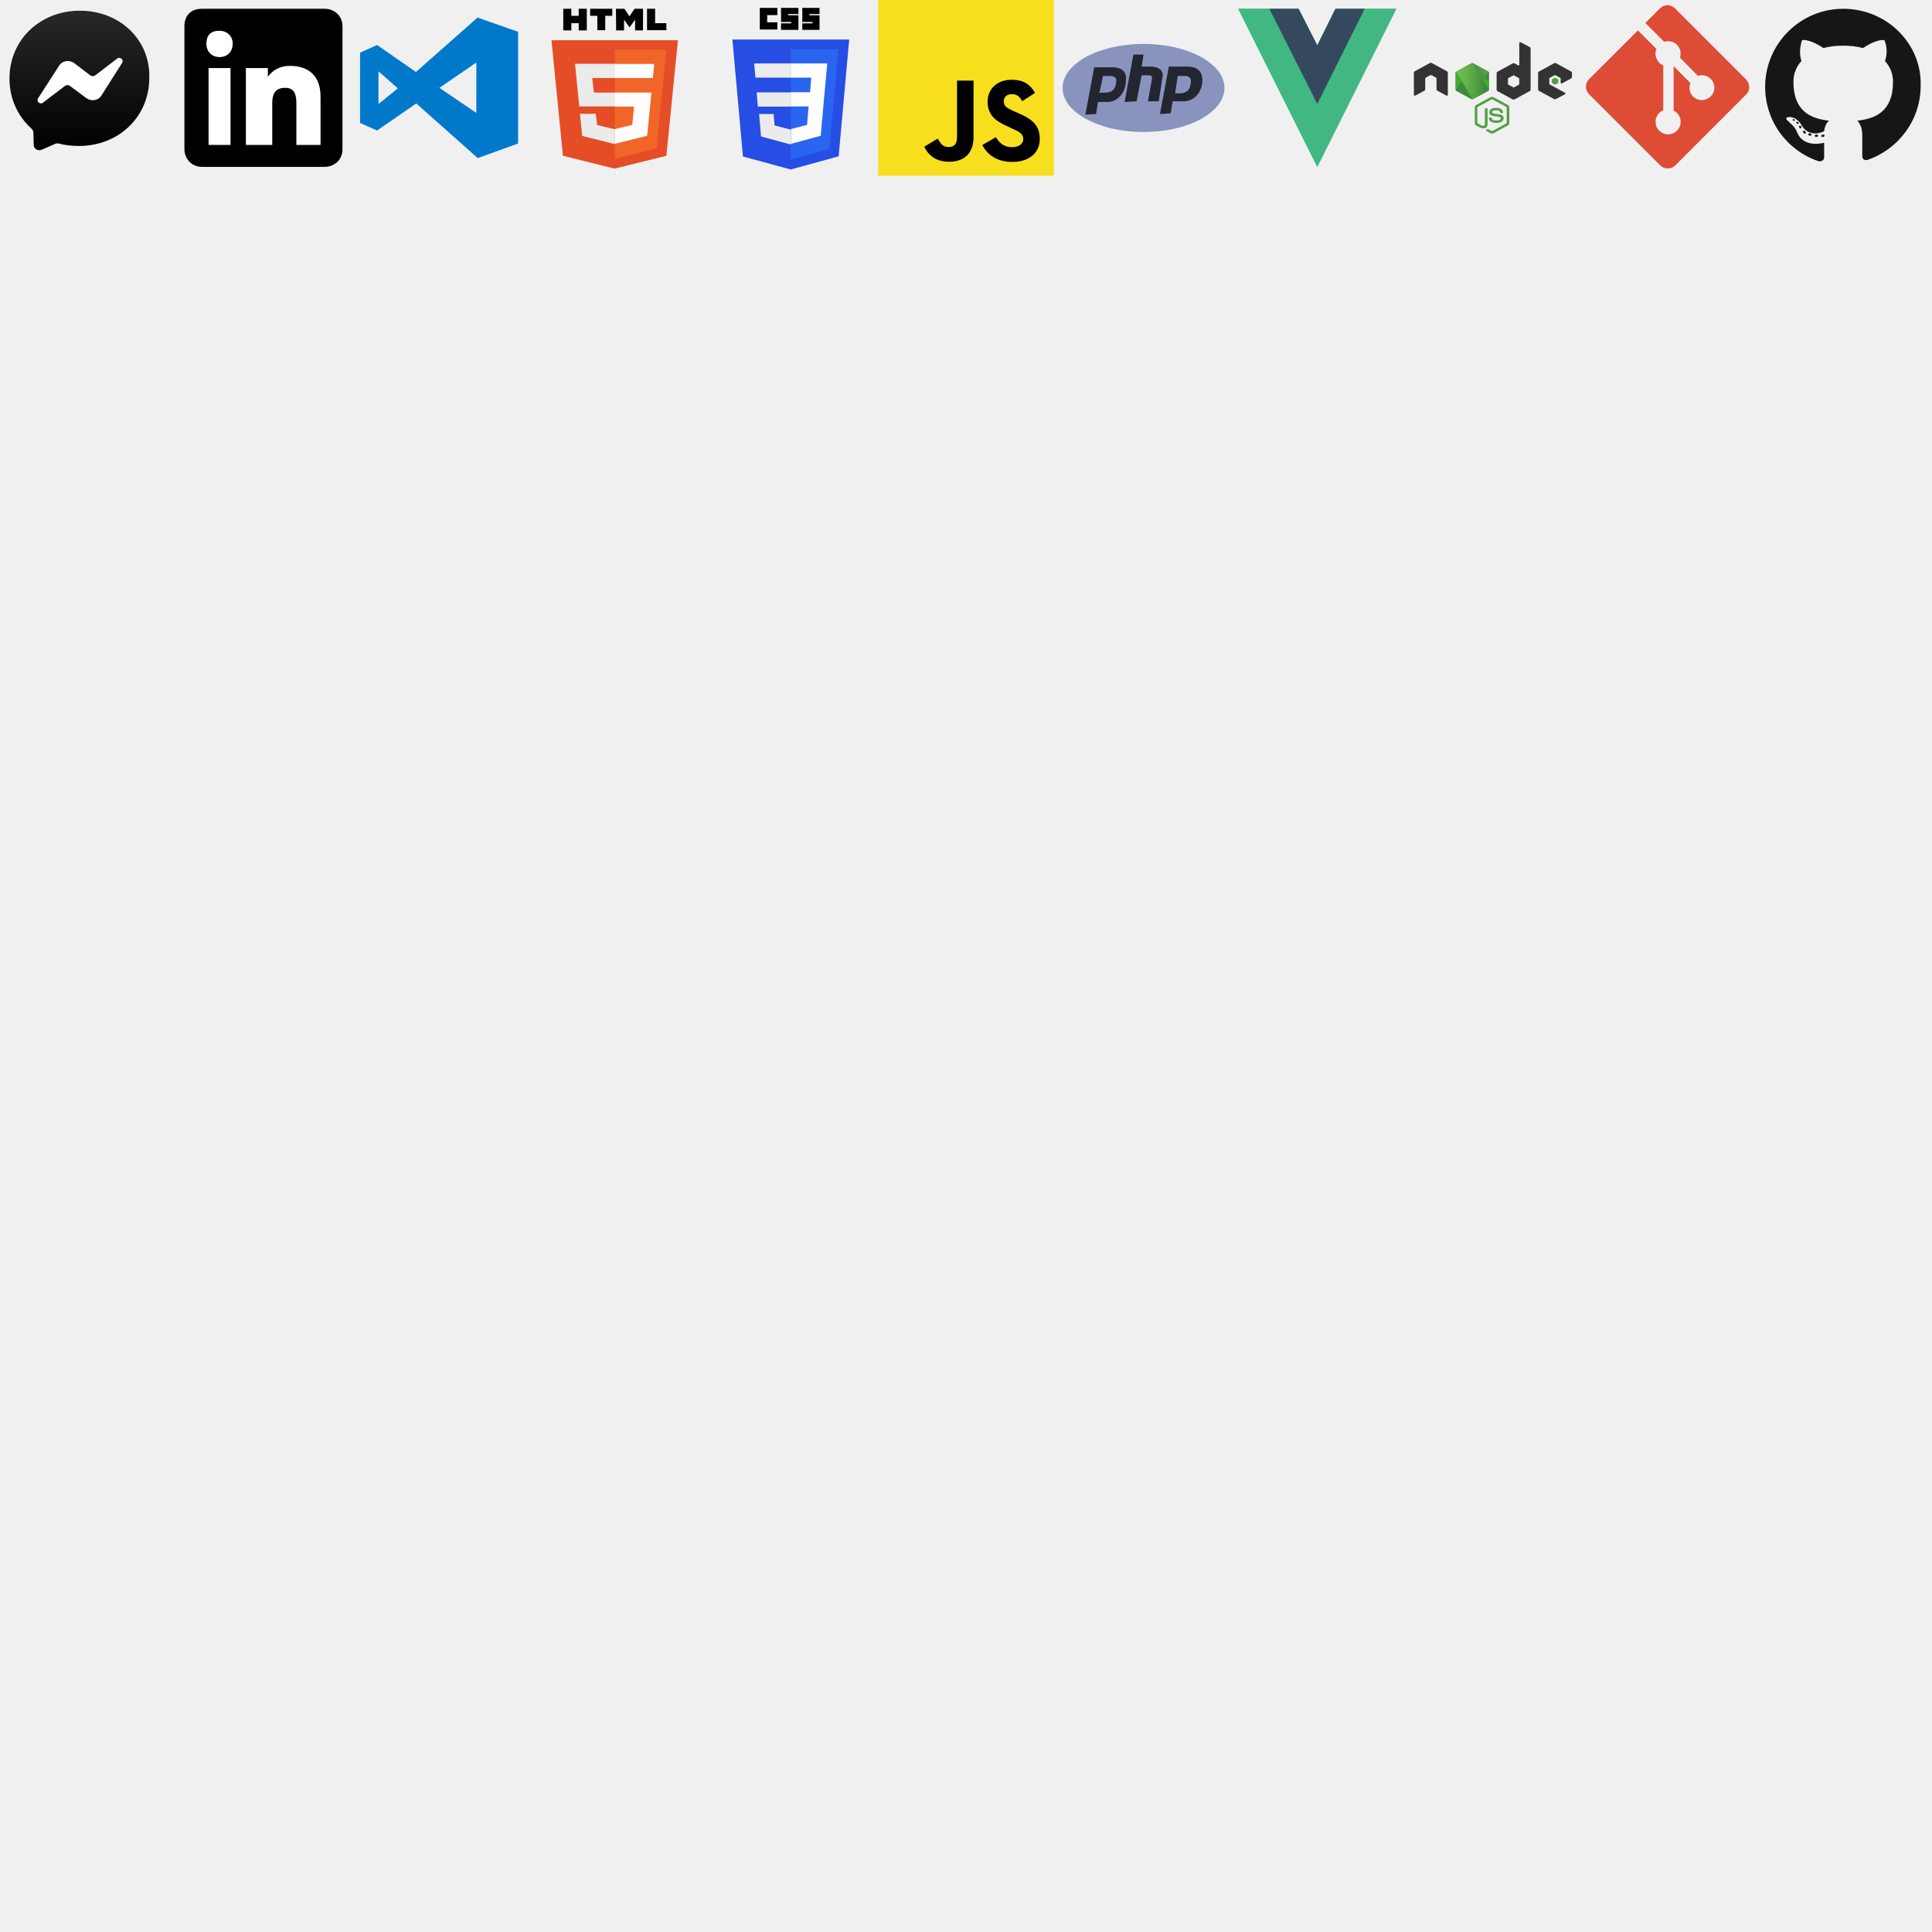
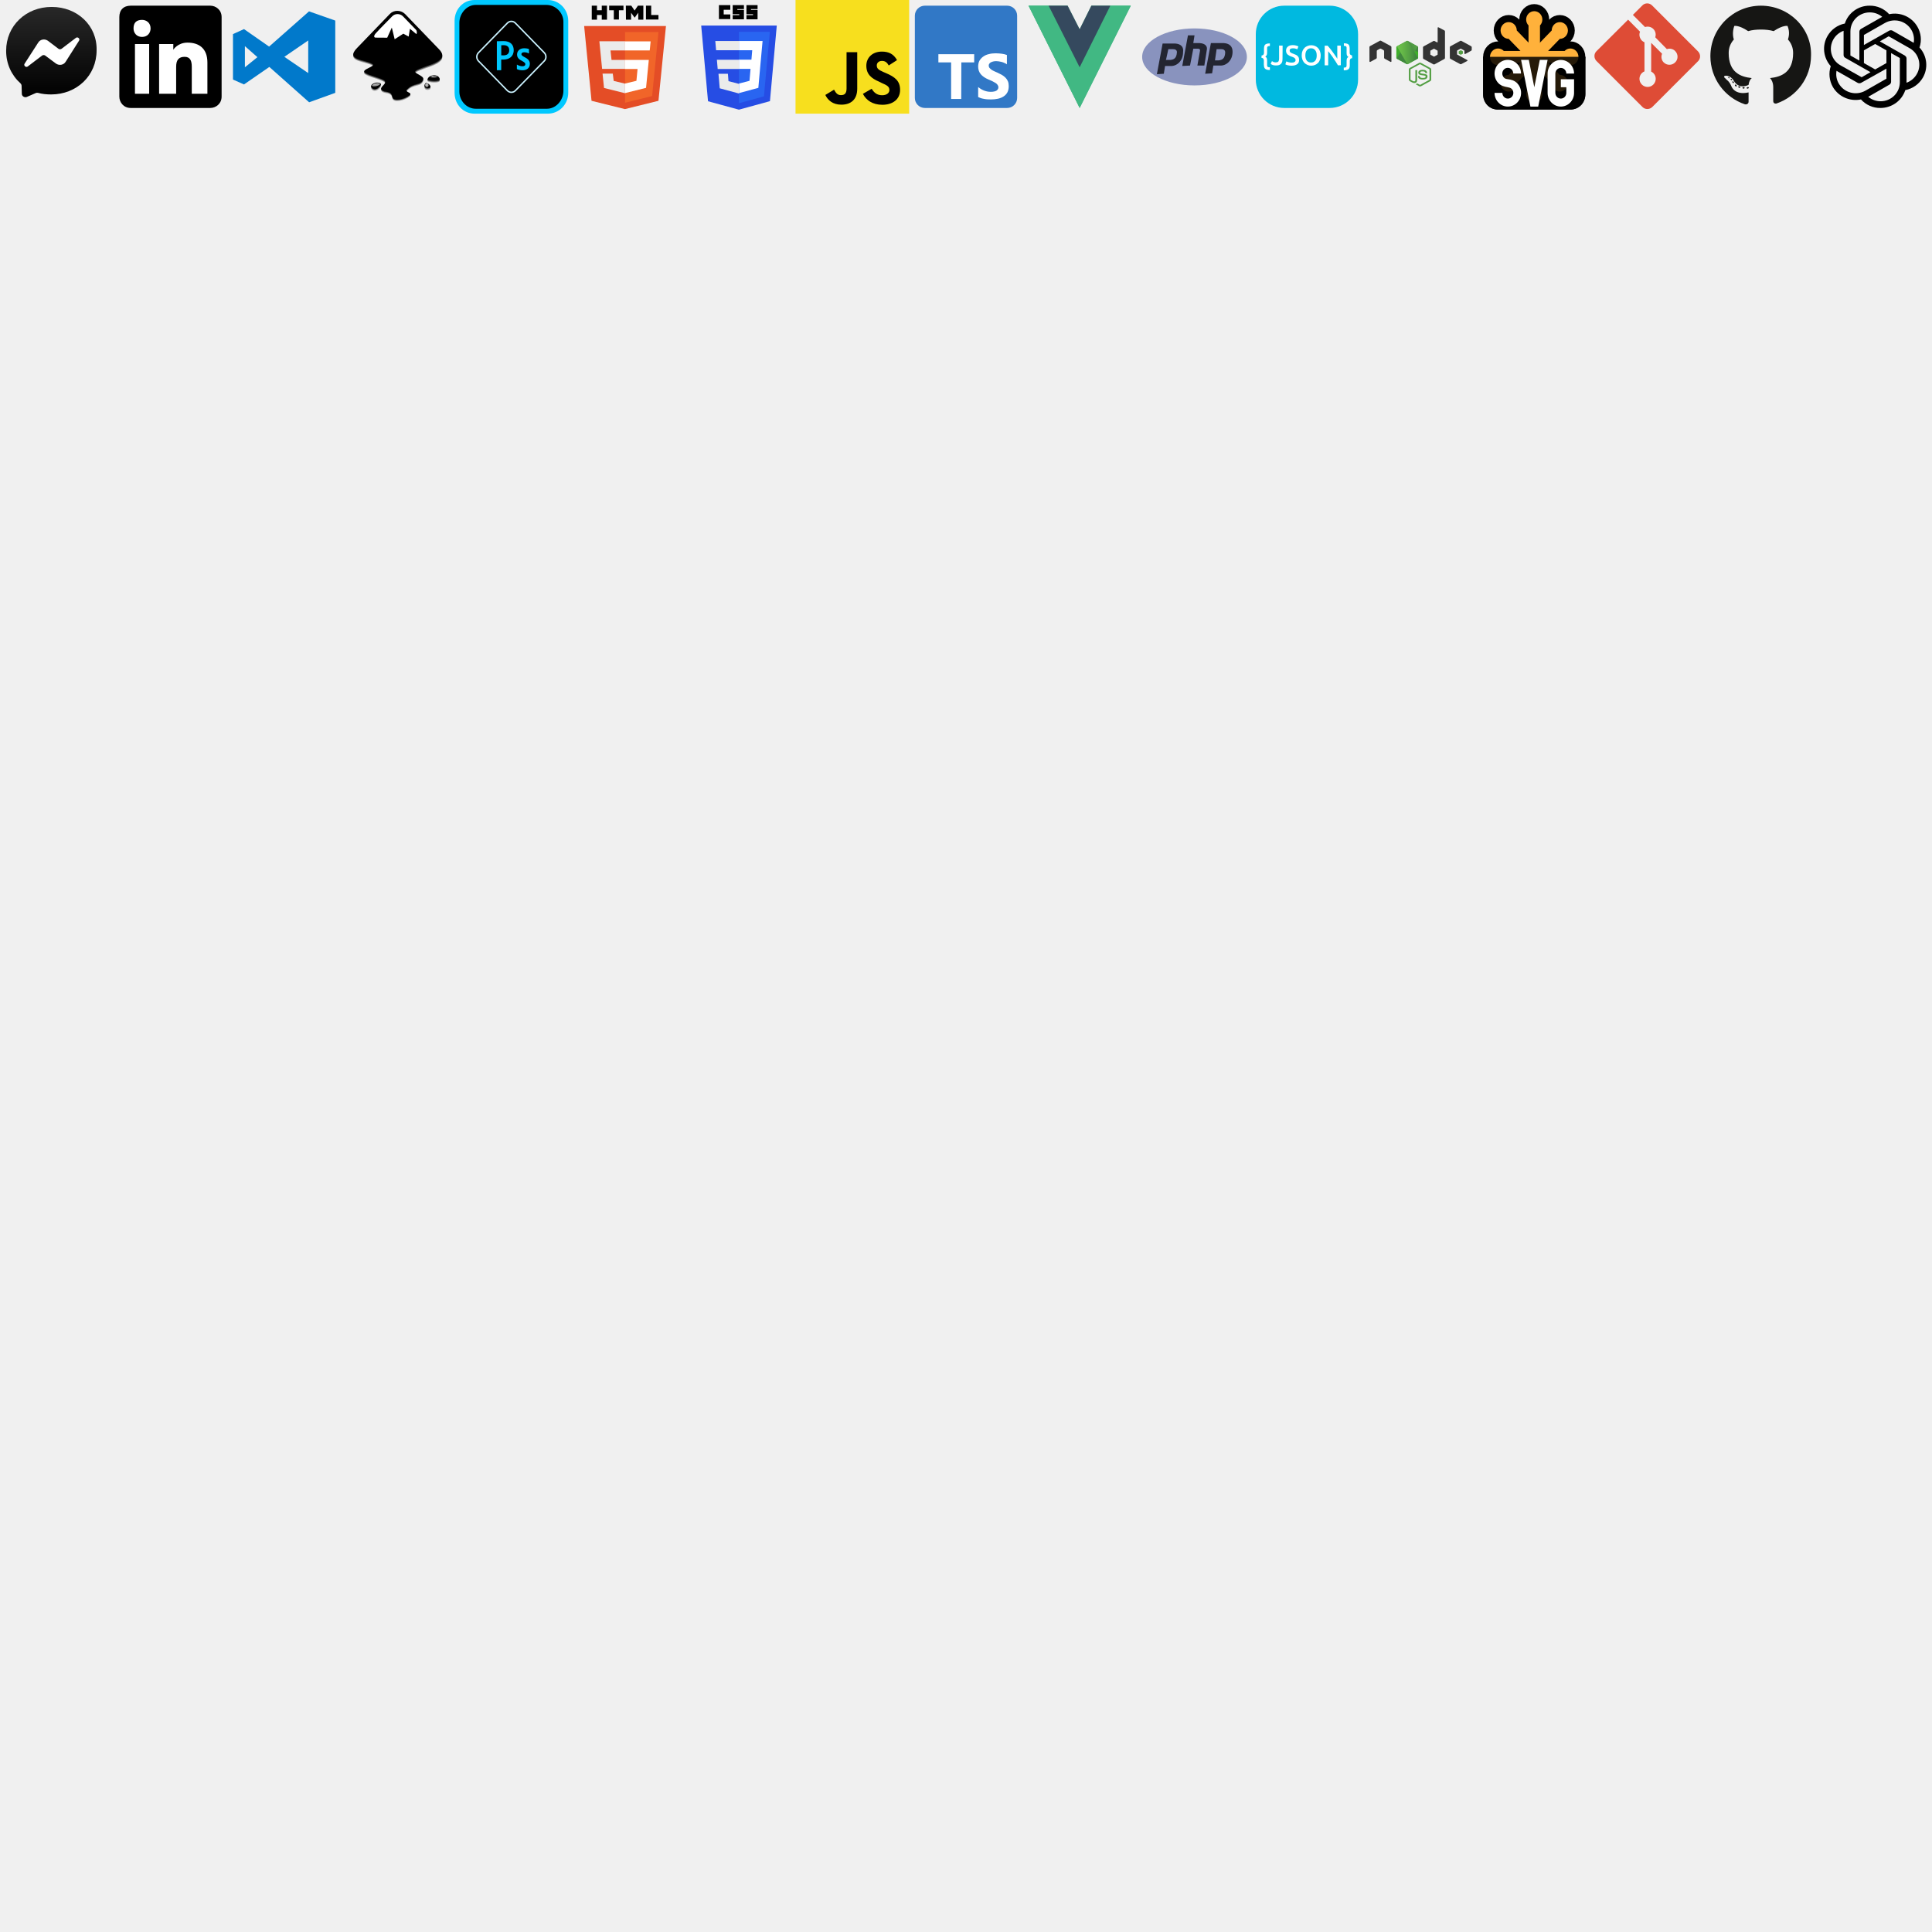
- <svg xmlns="http://www.w3.org/2000/svg" version="1.1" baseProfile="full" width="11000px" height="11000px" viewBox="0 0 11000 11000" preserveAspectRatio="xMidYMid meet">
+ <svg xmlns="http://www.w3.org/2000/svg" xmlns:xlink="http://www.w3.org/1999/xlink" version="1.1" baseProfile="full" width="17000px" height="17000px" viewBox="0 0 17000 17000" preserveAspectRatio="xMidYMid meet">
  <linearGradient id="a" x1="249.873" x2="249.873" y1="50.227" y2="450.027" gradientTransform="scale(1.000509,0.999491)" gradientUnits="userSpaceOnUse">
    <stop offset="0" stop-color="rgb(40,40,40)" />
    <stop offset="1" stop-color="rgb(0,0,0)" />
  </linearGradient>
  <g fill="none" fill-rule="evenodd" transform="matrix(2,0,0,2,-44,-39)">
    <path d="m 249,50 c -112,0 -200,82 -200,193 0,58 24,108 63,143 3,3 5,7 5,11 l 1,35 c 0,11 12,18 22,14 l 39,-17 a 16,16 0 0 1 10,-1 c 18,5 37,7 58,7 112,0 200,-82 200,-194 C 450,132 362,50 250,50 Z" fill="url(#a)" />
    <path d="m 130,300 60,-93 c 9,-15 29,-18 43,-8 l 46,35 a 12,12 0 0 0 14,0 l 63,-48 c 8,-6 19,4 14,12 l -59,93 c -9,15 -29,18 -43,8 l -47,-35 a 12,12 0 0 0 -14,0 l -63,48 c -8,6 -19,-4 -14,-12 z" fill="#ffffff" />
  </g>
  <g transform="translate(1000,0)">
    <g fill="none" fill-rule="evenodd" transform="matrix(12.5,0,0,12.5,50,50)">
      <path d="m 8,72 h 56 c 4,0 8,-3 8,-8 V 8 C 72,3 68,0 64,0 H 8 C 3,0 0,3 0,8 v 56 c 0,4 3,8 8,8 z" fill="black" />
      <path d="M 62,62 H 51 V 43 c 0,-4 -1,-7 -5,-7 -4,0 -6,2 -6,7 V 62 H 28 V 27 h 10 v 4 c 0,0 3,-5 10,-5 C 56,26 62,30 62,40 Z M 16,22 C 12,22 10,19 10,16 10,12 12,10 16,10 c 3,0 6,2 6,6 0,3 -2,6 -6,6 z M 11,62 H 21 V 27 H 11 Z" fill="#ffffff" />
    </g>
  </g>
  <g transform="translate(2000,0)">
    <path d="M 370,589 147,743 50,700 V 300 L 147,256 368,410 719,100 950,181 V 817 L 720,900 Z m 342,54 V 356 l -210,144 z M 155,592 265,503 155,406 Z" fill="#0179cb" stroke-width="4" />
  </g>
  <g transform="translate(3000,0)">
+     <g transform="matrix(6.989769,0,0,7.084645,52.73829,33.51826)">
+       <g style="opacity:0.7">
+         <path d="m 54.1,13 -41.2,42.2 c -15.6,15.6 10.1,14.3 19.4,20.2 4.3,2.8 -13.8,6.4 -10.1,10.1 3.6,3.7 21.7,7.1 25.3,10.7 3.6,3 -7.3,7 -3.7,11 3.5,3.7 11.9,0.2 13.4,8.6 1.1,6.2 15.4,3.1 21.8,-2.2 4,-3.4 -6.9,-3.4 -3.3,-7.1 9,-9 17,-4.1 20.3,-12 1.8,-4.5 -13.6,-7.7 -9.5,-10.6 9.8,-6.9 45.8,-10.4 29.2,-27 l -42.7,-43.7 c -5.3,-5 -14,-5 -18.9,0 z m 47.3,81.3 c 0,2.1 16.3,3.3 15.4,-0.5 -1.3,-6.4 -13.6,-5.9 -15.4,0.5 z M 31.9,105 c 3.7,3.2 9.3,-0.7 11.1,-5.2 -3.6,-4 -16.9,0.3 -11.1,5.2 z m 67.5,-6 c -4.6,4 0.8,8 5.3,5 1.2,-0.8 -0.1,-4 -5.3,-5 z" fill="black" transform="translate(3.7e-7,0.5)" />
+         <path d="m 54.1,14 -41.2,42.2 c -15.6,15.6 10.1,14.3 19.4,20.2 4.3,2.8 -13.8,6.4 -10.1,10.1 3.6,3.7 21.7,7.1 25.3,10.7 3.6,3.7 -7.3,7 -3.7,11 3.5,3.7 11.9,0.2 13.4,8.6 1.1,6.2 15.4,3.1 21.8,-2.2 4,-3.4 -6.9,-3.4 -3.3,-7.1 9,-9 17,-4.1 20.3,-12 1.8,-4.5 -13.6,-7.7 -9.5,-10.6 9.8,-6.9 45.8,-10.4 29.2,-27 l -42.7,-43.7 c -5.3,-5 -14,-5 -18.9,0 z m 47.3,81.3 c 0,2.1 16.3,3.3 15.4,-0.5 -1.3,-6.4 -13.6,-5.9 -15.4,0.5 z M 31.9,106.4 c 3.7,3.2 9.3,-0.7 11.1,-5.2 -3.6,-4 -16.9,0.3 -11.1,5.2 z m 67.5,-6 c -4.6,4 0.8,8 5.3,5 1.2,-0.8 -0.1,-4 -5.3,-5 z" style="opacity:0.5;fill:black;" transform="translate(3.7e-7,0.5)" />
+       </g>
+       <path d="M 54.1,12.5 12.9,54.7 C -2.7,70.3 23,69 32.3,74.9 36.6,77.7 18.5,81.3 22.2,85 c 3.6,3.7 21.7,7.1 25.3,10.7 3.6,3.7 -7.3,7.6 -3.7,11.3 3.5,3.7 11.9,0.2 13.4,8.6 1.1,6.2 15.4,3.1 21.8,-2.2 4,-3.4 -6.9,-3.4 -3.3,-7.1 9,-9.1 17,-4.1 20.3,-12.5 1.8,-4.5 -13.6,-7.7 -9.5,-10.6 9.8,-6.9 45.8,-10.4 29.2,-27 L 73,12.5 c -5.3,-5 -14,-5 -18.9,0 z m 47.3,81.3 c 0,2.1 16.3,3.3 15.4,-0.5 -1.3,-6.4 -13.6,-5.9 -15.4,0.5 z m -69.5,11.1 c 3.7,3.2 9.3,-0.7 11.1,-5.2 -3.6,-4.7 -16.9,0.3 -11.1,5.2 z m 67.5,-6.7 c -4.6,4.2 0.8,8.6 5.3,5.7 1.2,-0.8 -0.1,-4.7 -5.3,-5.7 z" fill="black" />
+       <path d="m 70.5,15.5 16.3,16.6 c 1.5,1.5 1.5,4.6 0.6,5.5 L 79.3,31 77.7,40.7 71,37.1 60.1,44 56.5,29.5 50.7,42.1 36.2,42 c -2.8,0 -2.4,-2.9 0.5,-5.8 5.7,-6.3 16.8,-17 20.3,-20.7 3.6,-3.7 9.9,-3.6 13.5,0 z" fill="white" />
+       <path d="m 238,199 a 8,2 0 1 1 -16,0 8,2 0 1 1 16,0 z" transform="matrix(0.52965,0,0,0.52965,-12.38432,-14.79104)" style="opacity:0.5;fill:white;" />
+       <path d="m 236,199 a 6,3 0 1 1 -13,0 6,3 0 1 1 13,0 z" transform="matrix(0.20425,-0.10356,0.23952,0.4724,5.754796,30.28655)" style="opacity:0.3;fill:white;" />
+       <path d="m 237,199 a 7,2 0 1 1 -14,0 7,2 0 1 1 14,0 z" transform="matrix(0.27502,-0.13944,0.51588,1.01747,-65.3535,-69.30063)" style="opacity:0.6;fill:white;" />
+       <path d="m 238,199 a 8,2 0 1 1 -16,0 8,2 0 1 1 16,0 z" transform="matrix(0.46557,-0.10222,0.12385,0.3686,-95.51839,49.72743)" style="opacity:0.3;fill:white;" />
+       <path d="m 238,199 a 8,2 0 1 1 -16,0 8,2 0 1 1 16,0 z" transform="matrix(0.62687,-0.13763,0.26675,0.7939,-160.7056,-25.75503)" style="opacity:0.6;fill:white;" />
+       <path d="m 236.5,201 a 2.5,1 0 1 1 -5,0 2.5,1 0 1 1 5,0 z" transform="matrix(0.4883,0,0,0.4883,-6.359746,-8.009444)" style="opacity:0.6;fill:white;" />
+     </g>
+   </g>
+   <g transform="translate(4000,0)">
+     <g transform="scale(0.3508279,0.3599712)">
+       <path d="M 497.4,89 C 163.8,89 86.7,287.3 86.7,620.9 l 1.2,1622.9 c 0,334.8 104.5,446.4 438.1,446.4 h 1789 c 333.6,0 446.4,-111.6 446.4,-445.2 V 560.3 C 2761.4,225.5 2636.7,89 2303.1,89 Z" fill="black" />
+       <path d="M 0,510.5 V 2269.9 C 0,2551.2 216.1,2778 497.4,2778 h 1843.7 c 281.4,0 509.3,-226.8 509.3,-508.1 V 508.1 C 2849.2,226.8 2621.3,0 2339.9,0 H 497.4 C 216.1,0 0,226.8 0,508.1 Z M 2303.1,119.9 c 226.8,0 426.2,186.4 426.2,413.1 v 1689.4 c 0,226.8 -184,435.7 -410.8,435.7 H 530.7 C 303.9,2658.1 119.9,2465.8 119.9,2239 V 556.8 c 0,-225.6 184,-436.9 409.6,-436.9 0,0 1773.6,0 1773.6,0 z" fill="#00C8FF" />
+       <path d="m 1060.2,1709.5 c 0,4.7 2.4,7.1 7.1,7.1 h 95 c 4.7,0 7.1,-2.4 7.1,-7.1 v -254.1 c 16.6,0 24.9,1.2 49.9,1.2 144.8,0 263.6,-70 263.6,-231.5 0,-124.7 -77.2,-220.8 -254.1,-220.8 -62.9,0 -122.3,1.2 -162.6,3.6 -4.7,0 -5.9,3.6 -5.9,7.1 -0.1,0 -0.1,694.5 -0.1,694.5 z m 110.4,-603 c 11.9,-1.2 35.6,-2.4 61.7,-2.4 85.5,0 137.7,41.6 137.7,122.3 0,100.9 -71.2,127 -147.2,127 -24.9,0 -36.8,0 -52.2,-1.2 0,0 0,-245.7 0,-245.7 z m 686.1,198.2 c 5.9,2.4 9.5,-1.2 9.5,-5.9 v -87.9 c 0,-4.7 -1.2,-9.5 -5.9,-13.1 -21.4,-9.5 -62.9,-17.8 -117.5,-17.8 -111.6,0 -175.7,68.9 -175.7,150.8 0,73.6 38,117.5 128.2,161.5 64.1,33.2 79.5,53.4 79.5,77.2 0,28.5 -21.4,49.9 -71.2,49.9 -42.7,0 -93.8,-11.9 -134.2,-38 -4.7,-3.6 -7.1,-1.2 -7.1,4.7 v 93.8 c 0,4.7 1.2,8.3 4.7,10.7 27.3,15.4 80.7,27.3 136.5,27.3 105.7,0 184,-54.6 184,-156.7 0,-68.9 -32.1,-115.2 -131.8,-163.8 -67.7,-34.4 -79.5,-51 -79.5,-73.6 0,-21.4 16.6,-46.3 67.7,-46.3 39.2,-0.1 84.4,10.6 112.8,27.2 z" fill="#00C8FF" />
+       <path d="m 1424.6,2273.4 c -41.6,0 -81.9,-15.4 -114,-46.3 L 586.5,1503 c -62.9,-62.9 -62.9,-165 0,-226.8 L 1310.6,552 c 62.9,-62.9 165,-62.9 226.8,0 v 0 l 724.2,724.2 c 62.9,62.9 62.9,165 0,226.8 l -724.2,724.2 c -30.9,30.8 -71.2,46.2 -112.8,46.2 z m 0,-1733.2 c -32.1,0 -64.1,11.9 -89,36.8 l -724.2,724.2 c -48.7,48.7 -48.7,128.2 0,176.9 l 724.2,724.2 c 48.7,48.7 128.2,48.7 176.9,0 l 724.2,-724.2 c 48.7,-48.7 48.7,-128.2 0,-176.9 L 1512.5,577 c -23.8,-25 -55.8,-36.8 -87.9,-36.8 z" fill="#CAF1FE" />
+     </g>
+   </g>
+   <g transform="translate(5000,0)">
    <g stroke-width="3">
      <path d="M 860,229 794,887 499,960 205,887 140,229 Z" fill="#e44d26" />
      <path d="M 500,904 738,845 794,282 H 500 Z" fill="#f16529" />
      <path d="M 372,444 H 500 V 363 H 274 l 2,21 22,222 H 500 V 527 H 381 Z m 20,204 H 302 L 315,774 499,820 500,820 v -84 l 0,0 -100,-24 z" fill="#ebebeb" />
      <path d="m 207,50 h 46 v 40 h 42 V 50 h 46 v 123 h -46 v -41 h -42 v 41 H 207 V 50 Z m 194,40 H 360 V 50 h 126 v 40 h -40 v 82 H 401 V 90 h 0 z M 507,50 h 48 L 584,93 613,50 h 48 v 123 h -45 v -61 l -31,43 h -1 l -31,-43 v 61 h -45 z m 177,0 h 46 v 82 h 64 v 40 H 684 V 50 Z" />
      <path d="m 499,607 h 111 l -10,104 -100,24 v 84 l 185,-46 1,-13 21,-212 2,-21 H 499 Z m 0,-163 v 0 h 218 l 2,-18 4,-41 2,-21 h -226 v 80 z" fill="#ffffff" />
    </g>
  </g>
-   <g transform="translate(4000,0)">
+   <g transform="translate(6000,0)">
    <path d="M 502,965 230,891 170,225 h 665 l -60,665 z" fill="#264de4" stroke-width="3" />
    <path d="M 722,848 774,280 H 502 v 628 z" fill="#2965f1" stroke-width="3" />
    <path d="m 308,526 7,81 H 502 v -81 z m -14,-165 7,81 H 502 V 361 Z M 502,738 l 0,0 -92,-24 -5,-65 h -83 l 11,128 170,46 0,0 z" fill="#ebebeb" stroke-width="3" />
    <path d="m 326,45 h 100 v 41 h -58 v 41 h 58 v 41 H 326 Z m 120,0 h 100 v 35 h -58 v 7 h 58 V 170 H 447 v -37 h 58 V 125 H 447 V 45 Z m 120,0 h 100 v 35 h -58 v 7 h 58 V 170 H 568 v -37 h 58 V 125 H 568 V 45 Z" stroke-width="3" />
    <path d="m 695,526 15,-165 h -208 v 81 h 117 l -7,83 H 502 v 81 h 102 l -9,105 -92,24 v 84 l 170,-46 1,-13 19,-214 z" fill="#ffffff" stroke-width="3" />
  </g>
-   <g transform="translate(5000,0)">
+   <g transform="translate(7000,0)">
    <path d="M 0,0 H 1000 V 1000 H 0 Z" fill="#f7df1e" stroke-width="4" />
    <path d="m 263,835 76,-46 c 15,26 28,48 60,48 31,0 50,-12 50,-59 V 459 h 94 v 321 c 0,97 -57,141 -140,141 -75,0 -119,-39 -141,-86 m 332,-10 76,-44 c 20,33 46,57 92,57 39,0 64,-19 64,-46 0,-32 -25,-43 -68,-62 L 736,719 C 668,690 623,654 623,578 c 0,-70 53,-124 137,-124 60,0 103,21 133,75 l -73,47 c -16,-29 -33,-40 -60,-40 -27,0 -45,17 -45,40 0,28 17,39 57,57 l 23,10 c 80,34 125,69 125,148 0,84 -66,131 -156,131 -87,0 -143,-41 -171,-96" stroke-width="4" />
  </g>
-   <g transform="translate(6000,0)">
+   <g transform="translate(8000,0)">
+     <rect fill="#3178c6" height="900" rx="88" width="900" x="50" y="50" />
+     <path d="m 607,766 v 88 c 14,7 31,13 51,16 19,4 40,5 62,5 21,0 41,-2 60,-6 19,-4 36,-11 50,-20 14,-9 26,-21 34,-36 8,-15 12,-33 12,-55 0,-16 -2,-30 -7,-42 -5,-12 -12,-23 -21,-32 -9,-9 -20,-18 -32,-25 -13,-7 -27,-14 -42,-21 -11,-5 -22,-9 -31,-14 -9,-4 -17,-9 -23,-14 -6,-5 -11,-10 -15,-15 -3,-5 -5,-11 -5,-18 0,-6 1,-11 5,-16 3,-5 7,-9 13,-12 6,-3 13,-6 21,-8 8,-2 17,-3 27,-3 7,0 15,1 23,2 8,1 16,3 25,5 8,2 16,5 24,9 8,3 15,7 22,12 v -82 c -13,-5 -28,-9 -44,-11 -16,-2 -34,-4 -55,-4 -21,0 -41,2 -59,7 -19,4 -35,11 -49,21 -14,9 -25,22 -34,36 -8,15 -12,32 -12,53 0,26 8,49 23,67 15,18 38,34 69,47 12,5 23,10 34,15 10,5 19,10 27,15 8,5 14,11 18,17 4,6 7,13 7,21 0,6 -1,11 -4,16 -3,5 -7,9 -12,13 -6,4 -13,6 -21,8 -8,2 -18,3 -29,3 -19,0 -38,-3 -57,-10 -19,-7 -36,-17 -52,-30 z M 459,549 H 572 V 477 H 257 v 72 h 112 v 322 h 89 z" fill="#ffffff" />
+   </g>
+   <g transform="translate(9000,0)">
+     <path d="M 770,50 H 950 L 500,950 50,50 H 394 L 500,258 603,50 Z" fill="#41b883" stroke-width="4" />
+     <path d="M 50,50 500,950 950,50 H 770 L 500,590 227,50 Z" fill="#41b883" stroke-width="4" />
+     <path d="M 227,50 500,592 770,50 H 603.5 L 500,258 394,50 Z" fill="#35495e" stroke-width="4" />
+   </g>
+   <g transform="translate(10000,0)">
    <g fill-rule="evenodd" transform="matrix(3.6,0,0,3.8,50,250)">
      <ellipse fill="#8993be" cx="128" cy="66" rx="128" ry="66" />
      <path d="M 36,106 50,35 H 81 c 14,1 21,8 19,20 0,21 -16,33 -31,32 H 56 l -3,18 z M 58,74 64,48 h 11 c 6,0 10,2 10,7 -1,15 -8,17 -16,18 h -10 z m 40,13 14,-71 h 16 l -3,18 h 16 c 14,1 19,8 17,16 l -6,36 h -17 l 6,-32 c 1,-4 1,-7 -5,-7 H 125 l -8,39 z m 56,18 14,-71 h 32 c 14,1 21,8 21,20 0,21 -16,33 -31,32 h -16 l -3,18 z m 24,-31 4,-26 h 11 c 6,0 10,2 10,8 -1,15 -8,17 -16,18 h -10 z" fill="#232531" />
    </g>
  </g>
-   <g transform="translate(7000,0)">
-     <path d="M 770,50 H 950 L 500,950 50,50 H 394 L 500,258 603,50 Z" fill="#41b883" stroke-width="4" />
-     <path d="M 50,50 500,950 950,50 H 770 L 500,590 227,50 Z" fill="#41b883" stroke-width="4" />
-     <path d="M 227,50 500,592 770,50 H 603.5 L 500,258 394,50 Z" fill="#35495e" stroke-width="4" />
+   <g transform="translate(11000,0)">
+     <path d="M 50,300 C 50,162 162,50 300,50 H 700 C 838,50 950,162 950,300 V 700 C 950,838 838,950 700,950 H 300 C 162,950 50,838 50,700 Z" fill="#00b9e0" />
+     <path d="m 101,488 c 7,0 13,-2 16,-7 3,-4 5,-10 5,-16 v -36 c 0,-7 1,-14 2,-20 1,-6 4,-11 7,-15 3,-4 9,-7 16,-9 6,-2 15,-3 26,-3 h 1 v 23 c -4,0 -8,0 -12,1 -3,1 -6,2 -7,3 -2,1 -3,4 -4.5,6 -1,2 -1,6 -1,11 v 35 c 0,10 -1,18 -3,23 -2,5 -6,10 -13,14 6,3 10,8 13,14 2,6 3,13 3,23 v 36 c 0,4.5 0,8 1,11 1,2 2,5 4.5,6 2,2 4,3 7,3 3,0 7,1 12,1 v 24 c -11,0 -20,-1 -27,-3 -6,-2 -12,-5 -16,-9 -4,-4 -6,-9 -8,-15 -1,-5 -2,-12 -2.25,-20 v -37 c 0,-6 -1,-11 -5,-16 -3,-4 -9,-7 -16,-7 z" fill="#ffffff" />
+     <path d="m 285,517 c 0,8 -1,16 -2,23 -1,7 -5,13 -9,19 -4,5 -10,9 -18,13 -7,3 -17,4 -29,4 -11,0 -20,-1 -28,-4 -7,-3 -14,-6 -18,-10 l 11,-24 c 4,2 9,5 15,8 6,2 12,3 18,3 10,0 18,-2 23,-7 4,-5 7,-14 7,-27 V 401 h 31 z" fill="#ffffff" />
+     <path d="m 367,551 c 11,0 19,-2 25,-6 5,-4 8,-9 8,-16 0,-4 -1,-8 -3,-11 -1,-3 -4,-5 -7,-8 -3,-2 -7,-5 -12,-7 -5,-2 -10,-4 -16,-6 -6,-2 -12,-4 -17,-7 -5,-3 -10,-6 -15,-10 -4,-4 -8,-8 -10,-14 -2,-5 -4,-12 -4,-19 0,-16 5,-28 16,-37 11,-9 25,-13 44,-13 11,0 20,1 29,4 8,2 15,5 20,8 l -10,25 c -6,-3 -12,-5 -19,-7 -7,-2 -13,-2 -21,-2 -8,0 -15,2 -20,5 -5,3 -7,8 -7,15 0,4 1,7 2,10 2,3 4,5 7,7 3,2 6,4 10,6 4,2 8,3 13,5 8,3 15,6 22,9 6,3 12,6 16,11 4,4 8,9 10,15 2,6 3,12 3,21 0,16 -6,28 -17,36 -11,8 -27,13 -48,13 -7,0 -14,-1 -20,-1 -6,-1 -11,-2 -16,-3 -4,-1 -8,-3 -12,-4 -3,-1 -6,-3 -8,-4 l 9,-26 c 4,2 10,5 18,7 8,2 17,4 28,4 z" fill="#ffffff" />
+     <path d="m 486,488 c 0,9 1,18 3,26 2,8 6,14 10,20 4,5 10,10 16,12 6,3 13,4 21,4 8,0 15,-1 21,-4 6,-3 12,-7 16,-12 4,-5 8,-12 10,-20 2,-8 3,-16 3,-26 0,-9 -1,-18 -3,-26 -2,-8 -6,-14 -10,-20 -4,-5 -10,-10 -16,-13 -6,-3 -13,-4 -21,-4 -8,0 -15,1 -21,4 -6,3 -12,7 -16,13 -4,5 -8,12 -10,20 -2,8 -3,16 -3,26 z m 135,0 c 0,15 -2,28 -7,39 -4,11 -10,21 -18,28 -7,7 -16,13 -26,17 -10,4 -21,6 -32,6 -11,0 -22,-2 -32,-6 -10,-4 -19,-10 -27,-17 -7,-7 -13,-17 -18,-28 -4,-11 -7,-24 -7,-39 0,-15 2,-28 7,-39 4,-11 11,-21 18,-28 8,-8 17,-13 27,-17 10,-4 21,-6 32,-6 11,0 22,2 32,6 10,4 19,10 26,17 8,8 14,17 18,28 4,11 7,24 7,39 z" fill="#ffffff" />
+     <path d="M 773,575 C 767,565 761,555 754,544 747,533 740,522 732,511 725,500 717,489 709,479 702,468 694,459 687,451 v 124 h -31 v -173 h 26 c 30,37 14,15 21,25 8,9 15,19 23,30 8,10 15,21 22,31 7,10 14,20 19,29 V 401 h 31 v 173 z" fill="#ffffff" />
+     <path d="m 898,512 c -7,0 -13,2 -16,7 -3,4 -5,10 -5,16 v 37 c 0,7 0,14 -2,20 -1,6 -4,11 -8,15 -4,4 -9,7 -16,9 -6,2 -16,3 -27,3 v -24 c 9,0 16,-1 20,-4 3,-3 5,-8 5,-17 v -36 c 0,-9 1,-17 3,-23 2,-5 7,-10 13,-14 -6,-3 -10,-8 -13,-14 -2,-5 -3,-13 -3,-23 V 425 c 0,-4 0,-8 -1,-11 -1,-2 -2,-5 -4,-6 -2,-1 -4,-3 -7,-3 -3,0 -7,-1 -12,-1 v -23 h 1 c 10,0 19,1 26,3 6,2 12,5 15,9 3,3 6,9 7,15 1,6 2,12 2,20 v 36 c 0,6 1,12 5,16 3,4 9,7 16,7 z" fill="#ffffff" />
  </g>
-   <g transform="translate(8000,0)">
+   <g transform="translate(12000,0)">
    <linearGradient x1="0.682" y1="0.175" x2="0.278" y2="0.898" id="b" gradientUnits="userSpaceOnUse">
      <stop stop-color="#41873F" offset="0%" />
      <stop stop-color="#418B3D" offset="32.88%" />
      <stop stop-color="#419637" offset="63.52%" />
      <stop stop-color="#3FA92D" offset="93.19%" />
      <stop stop-color="#3FAE2A" offset="100%" />
    </linearGradient>
    <mask id="c" fill="#ffffff">
      <path d="m 57.903,1.85 a 5.957,5.957 0 0 0 -5.894,0 L 3.352,29.933 c -1.85,1.04 -2.89,3.005 -2.89,5.085 v 56.286 c 0,2.08 1.156,4.045 2.89,5.085 l 48.657,28.085 a 5.957,5.957 0 0 0 5.894,0 l 48.658,-28.085 c 1.849,-1.04 2.89,-3.005 2.89,-5.085 V 35.019 c 0,-2.08 -1.157,-4.045 -2.89,-5.085 z" />
    </mask>
    <linearGradient x1="51.369" y1="64.595" x2="184.674" y2="-19.865" id="d" gradientTransform="scale(0.9260208,1.079889)" gradientUnits="userSpaceOnUse">
      <stop stop-color="#41873F" offset="13.76%" />
      <stop stop-color="#54A044" offset="40.32%" />
      <stop stop-color="#66B848" offset="71.36%" />
      <stop stop-color="#6CC04A" offset="90.81%" />
    </linearGradient>
    <mask fill="#ffffff">
      <path d="m 57.903,1.85 a 5.957,5.957 0 0 0 -5.894,0 L 3.352,29.933 c -1.85,1.04 -2.89,3.005 -2.89,5.085 v 56.286 c 0,2.08 1.156,4.045 2.89,5.085 l 48.657,28.085 a 5.957,5.957 0 0 0 5.894,0 l 48.658,-28.085 c 1.849,-1.04 2.89,-3.005 2.89,-5.085 V 35.019 c 0,-2.08 -1.157,-4.045 -2.89,-5.085 z" />
    </mask>
    <linearGradient x1="5.463" y1="1.396" x2="60.625" y2="1.396" id="e" gradientTransform="scale(1.631816,0.6128141)" gradientUnits="userSpaceOnUse">
      <stop stop-color="#6CC04A" offset="9.192%" />
      <stop stop-color="#66B848" offset="28.64%" />
      <stop stop-color="#54A044" offset="59.68%" />
      <stop stop-color="#41873F" offset="86.24%" />
    </linearGradient>
    <linearGradient x1="-1.422" y1="66.99" x2="120.279" y2="66.99" id="f" gradientTransform="scale(0.9251478,1.080908)" gradientUnits="userSpaceOnUse">
      <stop stop-color="#6CC04A" offset="9.192%" />
      <stop stop-color="#66B848" offset="28.64%" />
      <stop stop-color="#54A044" offset="59.68%" />
      <stop stop-color="#41873F" offset="86.24%" />
    </linearGradient>
    <linearGradient x1="117.947" y1="68.392" x2="169.562" y2="68.392" id="g" gradientTransform="scale(0.6549234,1.526896)" gradientUnits="userSpaceOnUse">
      <stop stop-color="#6CC04A" offset="9.192%" />
      <stop stop-color="#66B848" offset="28.64%" />
      <stop stop-color="#54A044" offset="59.68%" />
      <stop stop-color="#41873F" offset="86.24%" />
    </linearGradient>
    <linearGradient x1="-1.039" y1="150.751" x2="87.897" y2="150.751" id="h" gradientTransform="scale(1.265975,0.7899052)" gradientUnits="userSpaceOnUse">
      <stop stop-color="#6CC04A" offset="9.192%" />
      <stop stop-color="#66B848" offset="28.64%" />
      <stop stop-color="#54A044" offset="59.68%" />
      <stop stop-color="#41873F" offset="86.24%" />
    </linearGradient>
    <linearGradient x1="100.854" y1="37.182" x2="46.004" y2="216.513" id="i" gradientTransform="scale(1.265975,0.7899052)" gradientUnits="userSpaceOnUse">
      <stop stop-color="#41873F" offset="0%" />
      <stop stop-color="#418B3D" offset="32.88%" />
      <stop stop-color="#419637" offset="63.52%" />
      <stop stop-color="#3FA92D" offset="93.19%" />
      <stop stop-color="#3FAE2A" offset="100%" />
    </linearGradient>
    <g fill="none" transform="matrix(1.760195,0,0,1.66231,49.5934,240.0004)">
      <path d="m 253.11,313.094 c -1.733,0 -3.351,-0.462 -4.854,-1.271 l -15.371,-9.13 c -2.312,-1.272 -1.156,-1.734 -0.462,-1.965 3.12,-1.04 3.698,-1.272 6.934,-3.12 0.347,-0.232 0.81,-0.116 1.156,0.115 l 11.789,7.05 c 0.462,0.231 1.04,0.231 1.386,0 l 46.115,-26.698 c 0.462,-0.231 0.694,-0.694 0.694,-1.271 v -53.28 c 0,-0.579 -0.232,-1.04 -0.694,-1.272 L 253.688,195.67 c -0.462,-0.232 -1.04,-0.232 -1.386,0 l -46.115,26.582 c -0.462,0.231 -0.694,0.809 -0.694,1.271 v 53.28 c 0,0.463 0.232,1.04 0.694,1.272 l 12.598,7.281 c 6.819,3.467 11.095,-0.578 11.095,-4.623 v -52.587 c 0,-0.693 0.578,-1.387 1.387,-1.387 h 5.894 c 0.694,0 1.387,0.578 1.387,1.387 v 52.587 c 0,9.13 -4.97,14.447 -13.638,14.447 -2.658,0 -4.738,0 -10.633,-2.89 l -12.135,-6.934 c -3.005,-1.733 -4.854,-4.97 -4.854,-8.437 v -53.28 c 0,-3.467 1.849,-6.704 4.854,-8.437 l 46.114,-26.698 c 2.89,-1.618 6.82,-1.618 9.709,0 l 46.114,26.698 c 3.005,1.733 4.855,4.97 4.855,8.437 v 53.28 c 0,3.467 -1.85,6.704 -4.855,8.437 l -46.114,26.698 c -1.503,0.694 -3.236,1.04 -4.854,1.04 z m 14.216,-36.637 c -20.225,0 -24.386,-9.246 -24.386,-17.105 0,-0.694 0.578,-1.387 1.387,-1.387 h 6.01 c 0.693,0 1.271,0.462 1.271,1.156 0.925,6.125 3.583,9.13 15.834,9.13 9.708,0 13.87,-2.196 13.87,-7.397 0,-3.005 -1.157,-5.2 -16.297,-6.703 -12.598,-1.272 -20.457,-4.045 -20.457,-14.1 0,-9.362 7.86,-14.91 21.035,-14.91 14.793,0 22.075,5.086 23,16.18 0,0.348 -0.116,0.694 -0.347,1.041 -0.232,0.231 -0.578,0.462 -0.925,0.462 h -6.01 c -0.578,0 -1.156,-0.462 -1.271,-1.04 -1.387,-6.356 -4.97,-8.437 -14.447,-8.437 -10.633,0 -11.905,3.699 -11.905,6.472 0,3.352 1.503,4.392 15.834,6.241 14.216,1.85 20.92,4.508 20.92,14.447 -0.116,10.171 -8.437,15.95 -23.116,15.95 z" fill="#539e43" />
      <path d="m 110.028,104.712 c 0,-2.08 -1.156,-4.046 -3.005,-5.086 l -49.004,-28.2 c -0.81,-0.463 -1.734,-0.694 -2.658,-0.81 h -0.463 c -0.924,0 -1.849,0.347 -2.658,0.81 l -49.004,28.2 c -1.85,1.04 -3.005,3.005 -3.005,5.086 l 0.116,75.817 c 0,1.04 0.578,2.08 1.502,2.543 0.925,0.578 2.08,0.578 2.89,0 l 29.125,-16.643 c 1.849,-1.04 3.005,-3.005 3.005,-5.085 v -35.482 c 0,-2.08 1.155,-4.045 3.005,-5.085 l 12.366,-7.166 c 0.925,-0.578 1.965,-0.81 3.005,-0.81 1.04,0 2.08,0.232 2.89,0.81 l 12.366,7.166 c 1.85,1.04 3.005,3.004 3.005,5.085 v 35.482 c 0,2.08 1.156,4.045 3.005,5.085 l 29.125,16.643 c 0.925,0.578 2.08,0.578 3.005,0 0.925,-0.463 1.503,-1.503 1.503,-2.543 z M 345.571,0.347 c -0.924,-0.463 -2.08,-0.463 -2.89,0 -0.924,0.578 -1.502,1.502 -1.502,2.542 v 75.125 c 0,0.693 -0.346,1.386 -1.04,1.849 -0.693,0.346 -1.387,0.346 -2.08,0 l -12.251,-7.05 a 5.957,5.957 0 0 0 -5.895,0 l -49.004,28.316 c -1.849,1.04 -3.005,3.005 -3.005,5.085 v 56.516 c 0,2.08 1.156,4.046 3.005,5.086 l 49.004,28.316 a 5.957,5.957 0 0 0 5.895,0 l 49.004,-28.316 c 1.849,-1.04 3.005,-3.005 3.005,-5.086 V 21.844 c 0,-2.196 -1.156,-4.16 -3.005,-5.201 L 345.572,0.347 Z m -4.507,143.776 c 0,0.578 -0.231,1.04 -0.694,1.271 l -16.758,9.708 a 1.714,1.714 0 0 1 -1.503,0 l -16.758,-9.708 c -0.463,-0.231 -0.694,-0.809 -0.694,-1.271 v -19.417 c 0,-0.578 0.231,-1.04 0.694,-1.271 l 16.758,-9.709 a 1.714,1.714 0 0 1 1.503,0 l 16.758,9.709 c 0.463,0.23 0.694,0.809 0.694,1.271 z m 167.584,-19.879 c 1.85,-1.04 2.89,-3.005 2.89,-5.086 v -13.753 c 0,-2.08 -1.156,-4.045 -2.89,-5.085 l -48.657,-28.2 a 5.957,5.957 0 0 0 -5.894,0 l -49.004,28.315 c -1.85,1.04 -3.005,3.005 -3.005,5.086 v 56.516 c 0,2.08 1.155,4.045 3.005,5.085 l 48.657,27.738 c 1.85,1.04 4.045,1.04 5.779,0 L 489,178.45 c 0.925,-0.463 1.503,-1.503 1.503,-2.543 0,-1.04 -0.578,-2.08 -1.503,-2.543 l -49.235,-28.316 c -0.924,-0.577 -1.502,-1.502 -1.502,-2.542 v -17.683 c 0,-1.04 0.578,-2.08 1.502,-2.543 l 15.372,-8.784 a 2.821,2.821 0 0 1 3.005,0 l 15.371,8.784 c 0.925,0.578 1.503,1.502 1.503,2.543 v 13.869 c 0,1.04 0.578,2.08 1.502,2.542 0.925,0.578 2.08,0.578 3.005,0 z" fill="#333333" />
      <path d="m 456.293,121.586 a 1.05,1.05 0 0 1 1.155,0 l 9.362,5.432 c 0.347,0.23 0.578,0.577 0.578,1.04 v 10.864 c 0,0.462 -0.231,0.809 -0.578,1.04 l -9.362,5.432 a 1.05,1.05 0 0 1 -1.155,0 l -9.362,-5.432 c -0.347,-0.231 -0.578,-0.578 -0.578,-1.04 v -10.864 c 0,-0.463 0.231,-0.81 0.578,-1.04 z" fill="#539e43" />
      <g transform="translate(134.068,70.501)">
        <mask id="mask1838" fill="#ffffff">
          <path id="use1836" d="m 57.903,1.85 a 5.957,5.957 0 0 0 -5.894,0 L 3.352,29.933 c -1.85,1.04 -2.89,3.005 -2.89,5.085 v 56.286 c 0,2.08 1.156,4.045 2.89,5.085 l 48.657,28.085 a 5.957,5.957 0 0 0 5.894,0 l 48.658,-28.085 c 1.849,-1.04 2.89,-3.005 2.89,-5.085 V 35.019 c 0,-2.08 -1.157,-4.045 -2.89,-5.085 z" />
        </mask>
        <path id="use1683" d="m 57.903,1.85 a 5.957,5.957 0 0 0 -5.894,0 L 3.352,29.933 c -1.85,1.04 -2.89,3.005 -2.89,5.085 v 56.286 c 0,2.08 1.156,4.045 2.89,5.085 l 48.657,28.085 a 5.957,5.957 0 0 0 5.894,0 l 48.658,-28.085 c 1.849,-1.04 2.89,-3.005 2.89,-5.085 V 35.019 c 0,-2.08 -1.157,-4.045 -2.89,-5.085 z" style="fill:url(#b)" />
        <g mask="url(#c)">
          <path d="M 51.893,1.85 3.121,29.933 C 1.27,30.974 0,32.94 0,35.02 v 56.286 c 0,1.387 0.578,2.658 1.502,3.698 L 56.285,1.156 C 54.898,0.925 53.28,1.04 51.893,1.849 Z m 4.739,123.203 c 0.462,-0.116 0.925,-0.347 1.387,-0.578 L 106.792,96.39 c 1.85,-1.04 3.005,-3.005 3.005,-5.085 V 35.019 c 0,-1.502 -0.694,-3.005 -1.734,-4.045 l -51.43,94.079 z" />
          <path d="M 106.676,29.934 57.788,1.85 A 8.025,8.025 0 0 0 56.285,1.272 L 1.502,95.12 a 6.082,6.082 0 0 0 1.619,1.387 l 48.888,28.085 c 1.387,0.809 3.005,1.04 4.507,0.577 l 51.432,-94.078 c -0.347,-0.462 -0.81,-0.81 -1.272,-1.156 z" fill="url(#d)" />
        </g>
        <g mask="url(#c)" id="g1703">
          <path d="M 109.797,91.305 V 35.019 c 0,-2.08 -1.271,-4.045 -3.12,-5.085 L 57.786,1.85 A 5.106,5.106 0 0 0 55.938,1.157 l 53.511,91.42 c 0.231,-0.347 0.347,-0.809 0.347,-1.271 z M 3.12,29.934 C 1.272,30.974 0,32.94 0,35.02 v 56.286 c 0,2.08 1.387,4.045 3.12,5.085 l 48.889,28.085 c 1.156,0.693 2.427,0.925 3.814,0.693 L 3.467,29.818 3.121,29.934 Z" />
          <path fill="url(#e)" fill-rule="evenodd" d="m 50.391,0.809 -0.693,0.347 h 0.924 z" transform="translate(0,-9.246)" />
          <path d="m 106.792,105.636 c 1.387,-0.809 2.427,-2.196 2.89,-3.698 L 56.053,10.402 c -1.387,-0.231 -2.89,-0.116 -4.16,0.693 L 3.351,39.065 55.706,134.53 a 8.057,8.057 0 0 0 2.196,-0.693 l 48.889,-28.2 z" fill="url(#f)" fill-rule="evenodd" transform="translate(0,-9.246)" />
          <path fill="url(#g)" fill-rule="evenodd" d="m 111.3,104.712 -0.347,-0.578 v 0.809 l 0.346,-0.231 z" transform="translate(0,-9.246)" />
          <path d="m 106.792,105.636 -48.773,28.085 a 6.973,6.973 0 0 1 -2.196,0.693 l 0.925,1.734 54.089,-31.32 v -0.694 l -1.387,-2.312 c -0.231,1.618 -1.271,3.005 -2.658,3.814 z" fill="url(#h)" fill-rule="evenodd" transform="translate(0,-9.246)" />
          <path d="m 106.792,105.636 -48.773,28.085 a 6.973,6.973 0 0 1 -2.196,0.693 l 0.925,1.734 54.089,-31.32 v -0.694 l -1.387,-2.312 c -0.231,1.618 -1.271,3.005 -2.658,3.814 z" fill="url(#i)" fill-rule="evenodd" transform="translate(0,-9.246)" />
        </g>
      </g>
    </g>
  </g>
-   <g transform="translate(9000,0)">
+   <g transform="translate(13000,0)">
+     <path id="base" fill="#000000" d="m 50,500 h 900 v 328 c 0,77 -57,136 -132,136 H 182 C 107,965 50,906 50,829 Z" stroke-width="3" />
+     <g stroke-width="38" stroke="#000000" transform="matrix(3.180212,0,0,3.283195,22.9682,7.930968)">
+       <g id="svgstar" transform="translate(150,150)">
+         <path id="svgbar" fill="#ffb13b" d="m -84.2,-15.9 a 22.4,22.4 0 1 0 0,31.7 H 84.1 a 22.4,22.4 0 1 0 0,-31.7 z" />
+         <use xlink:href="#svgbar" transform="rotate(45)" x="0" y="0" width="100%" height="100%" />
+         <use xlink:href="#svgbar" transform="rotate(90)" x="0" y="0" width="100%" height="100%" />
+         <use xlink:href="#svgbar" transform="rotate(135)" x="0" y="0" width="100%" height="100%" />
+       </g>
+     </g>
+     <use xlink:href="#svgstar" x="0" y="0" width="100%" height="100%" transform="matrix(3.180212,0,0,3.283195,22.9682,7.930968)" />
+     <use xlink:href="#base" opacity="0.85" x="0" y="0" width="100%" height="100%" />
+     <g fill="#ffffff" transform="matrix(6.360424,0,0,6.56639,150.1767,526.6758)">
+       <path d="M 5.5,31.3 C 2.2,28 0.1,23.4 0.1,18.4 0.1,8.2 8.3,0 18.4,0 c 10.1,0 18.3,8.2 18.3,18.3 h -10.7 c 0,-4.2 -3.4,-7.6 -7.6,-7.6 -4.2,0 -7.6,3.4 -7.6,7.6 0,2 0.9,4 2.2,5.4 h 0 c 1.4,1.4 2.5,1.8 5.4,2.2 v 0 c 5,0.5 9.6,2 13,5.4 v 0 c 3.3,3.3 5.4,7.9 5.4,13 0,10.1 -8.2,18.3 -18.3,18.3 C 8.3,62.6 0.1,54.4 0.1,44.3 H 10.9 c 0,4.2 3.4,7.6 7.6,7.6 4.2,0 7.6,-3.4 7.6,-7.6 0,-2.1 -0.9,-4 -2.2,-5.4 H 23.8 C 22.4,37.5 20.5,37.1 18.4,36.7 V 36.7 C 13.5,35.9 8.8,34.6 5.5,31.3 Z" />
+       <path d="M 73.5,0 60.5,62.6 H 49.7 L 36.8,0 h 10.7 l 7.6,36.7 7.6,-36.7 z" />
+       <path d="m 91.8,26 h 18.3 v 18.3 h 0 c 0,10.1 -8.2,18.3 -18.3,18.3 -10.1,0 -18.3,-8.2 -18.3,-18.3 v 0 -25.9 h 0 c 0,-10.1 8.2,-18.3 18.3,-18.3 10.1,0 18.3,8.2 18.3,18.3 H 99.4 c 0,-4.2 -3.4,-7.6 -7.6,-7.6 -4.2,0 -7.6,3.4 -7.6,7.6 v 25.9 0 c 0,4.2 3.4,7.6 7.6,7.6 4.2,0 7.6,-3.4 7.6,-7.6 v 0 -7.6 h -7.6 z" />
+     </g>
+   </g>
+   <g transform="translate(14000,0)">
    <path d="M 942,453 536,47 c -23,-23 -61,-23 -84,0 l -84,84 107,107 c 25,-8 53,-3 73,17 20,20 25,48 17,73 L 667,432 c 25,-8 54,-3 73,17 28,28 28,73 0,100 -28,28 -73,28 -101,0 C 619,529 614,498 625,473 l -96,-96 0,253 a 72,72 0 0 1 19,13 c 28,28 28,73 0,101 -28,28 -73,28 -101,0 -28,-28 -28,-73 0,-101 a 71,71 0 0 1 23,-15 V 372 A 70,70 0 0 1 447,357 C 426,335 420,304 431,279 L 326,173 47,451 c -23,23 -23,61 0,85 L 453,942 c 23,23 61,23 85,0 l 404,-404 c 23,-23 23,-61 0,-85" fill="#de4c36" stroke-width="4" />
  </g>
-   <g transform="translate(10000,0)">
+   <g transform="translate(15000,0)">
    <g fill="#161614" transform="matrix(3.5,0,0,3.5,50,50)">
      <path d="M 127,0 C 57,0 0,57 0,127 c 0,56 36,104 87,121 6,1 9,-3 9,-6 0,-3 0,-13 0,-24 -35,8 -43,-15 -43,-15 -6,-15 -14,-17 -14,-19 -11,-8 1,-8 1,-8 13,1 19,13 19,13 11,19 30,14 37,10 1,-8 4,-14 8,-17 -28,-3 -58,-14 -58,-63 0,-14 5,-25 13,-34 -1,-3 -5,-16 1,-34 0,0 11,-3 35,13 10,-3 21,-4 32,-4 11,0 22,1 32,4 24,-16 35,-13 35,-13 7,17 2,30 1,34 8,9 13,20 13,34 0,49 -30,60 -58,63 4,4 8,12 8,23 0,17 0,31 0,35 0,3 2,7 8,6 50,-17 87,-64 87,-121 C 255,57 198,0 127,0" />
      <path d="m 48,182 c 0,1 -1,1 -2,0 -1,-0.5 -1.4,-1.3 -1.2,-2 0.3,-0.7 1.2,-0.8 2,-0.4 0.9,0.4 1.5,1.3 1.1,2 m 6.3,5.6 c -0.6,0.6 -1.8,0.3 -2.6,-0.6 -0.8,-0.9 -1,-2 -0.4,-2.7 0.6,-0.6 1.8,-0.3 2.6,0.6 0.8,1 1,2 0.4,2.7 m 4.3,7.2 c -0.8,0.5 -2,0 -2.8,-1.1 -0.8,-1.1 -0.8,-2.5 0,-3 0.8,-0.5 2,0 2.9,1 0.8,1.2 0.8,2.5 0,3 m 7.3,8.3 c -0.7,0.8 -2.2,0.6 -3.3,-0.5 -1,-1 -1.4,-2.5 -0.7,-3.3 0.7,-0.8 2.2,-0.6 3.3,0.5 1.1,1 1.4,2.5 0.7,3.2 m 9.4,2.8 c -0.3,1 -1.7,1.5 -3.2,1 -1.5,-0.5 -2.4,-1.6 -2,-2.6 0.3,-1 1.7,-1.5 3.2,-1 1.4,0.4 2.4,1.6 2.1,2.6 m 10.7,1.2 c 0,1 -1.2,2 -2.7,2 -1.5,0 -2.8,-0.8 -2.8,-1.9 0,-1 1.2,-2 2.7,-2 1.5,0 2.8,0.8 2.8,1.9 m 10.5,-0.4 c 0.2,1 -1,2 -2.4,2.4 -1.5,0.3 -2.9,-0.4 -3,-1.4 -0.2,-1 1,-2.1 2.4,-2.4 1.5,-0.3 2.9,0 3,1.4" />
    </g>
  </g>
+   <g transform="translate(16000,0)">
+     <path d="M 890,418 C 911,357 904,290 871,234 821,148 721,104 623,125 580,77 517,49 452,50 352,49 263,113 233,207 c -64,13 -119,52 -152,109 -50,85 -38,192 28,266 -20,61 -13,128 19,184 50,85 150,129 247,109 43,48 106,76 171,75 100,0 188,-63 219,-157 C 831,780 886,740 919,684 969,599 957,491 890,418 Z M 548,891 c -40,0 -79,-14 -109,-39 1,-1 4,-2 5,-3 L 625,745 c 9,-5 15,-15 15,-25 V 467 l 76,43 c 1,0 1,1 1,2 V 722 C 718,815 642,891 548,891 Z M 180,736 c -20,-34 -27,-74 -20,-113 1,1 3,2 5,3 l 181,103 c 9,5 20,5 30,0 L 599,604 v 87 c 0,1 0,2 -1,2 L 414,798 C 332,844 228,817 180,736 Z M 133,345 c 20,-34 51,-60 89,-74 0,1 0,4 0,6 v 207 c 0,10 5,20 15,25 l 222,126 -77,44 c -1,0 -2,0 -2,0 L 195,575 C 113,529 86,426 133,345 Z m 630,145 -222,-126 77,-44 c 1,0 2,0 2,0 l 183,104 c 82,46 110,150 62,230 -20,34 -51,60 -89,74 V 515 c 0,-10 -5,-20 -15,-25 z m 76,-113 c -1,-1 -4,-2 -5,-3 L 653,270 c -9,-5 -20,-5 -30,0 L 401,396 v -87 c 0,-1 0,-2 1,-2 L 586,202 c 82,-46 186,-19 233,62 20,34 27,74 20,113 z M 359,532 283,489 c -1,0 -1,-1 -1,-2 V 277 c 0,-93 76,-168 171,-168 40,0 78,14 109,39 -1,1 -4,2 -5,3 l -181,103 c -9,5 -15,15 -15,25 l 0,252 z m 42,-89 99,-56 99,56 v 112 l -99,56 -99,-56 z" stroke-width="3" />
+   </g>
</svg>
